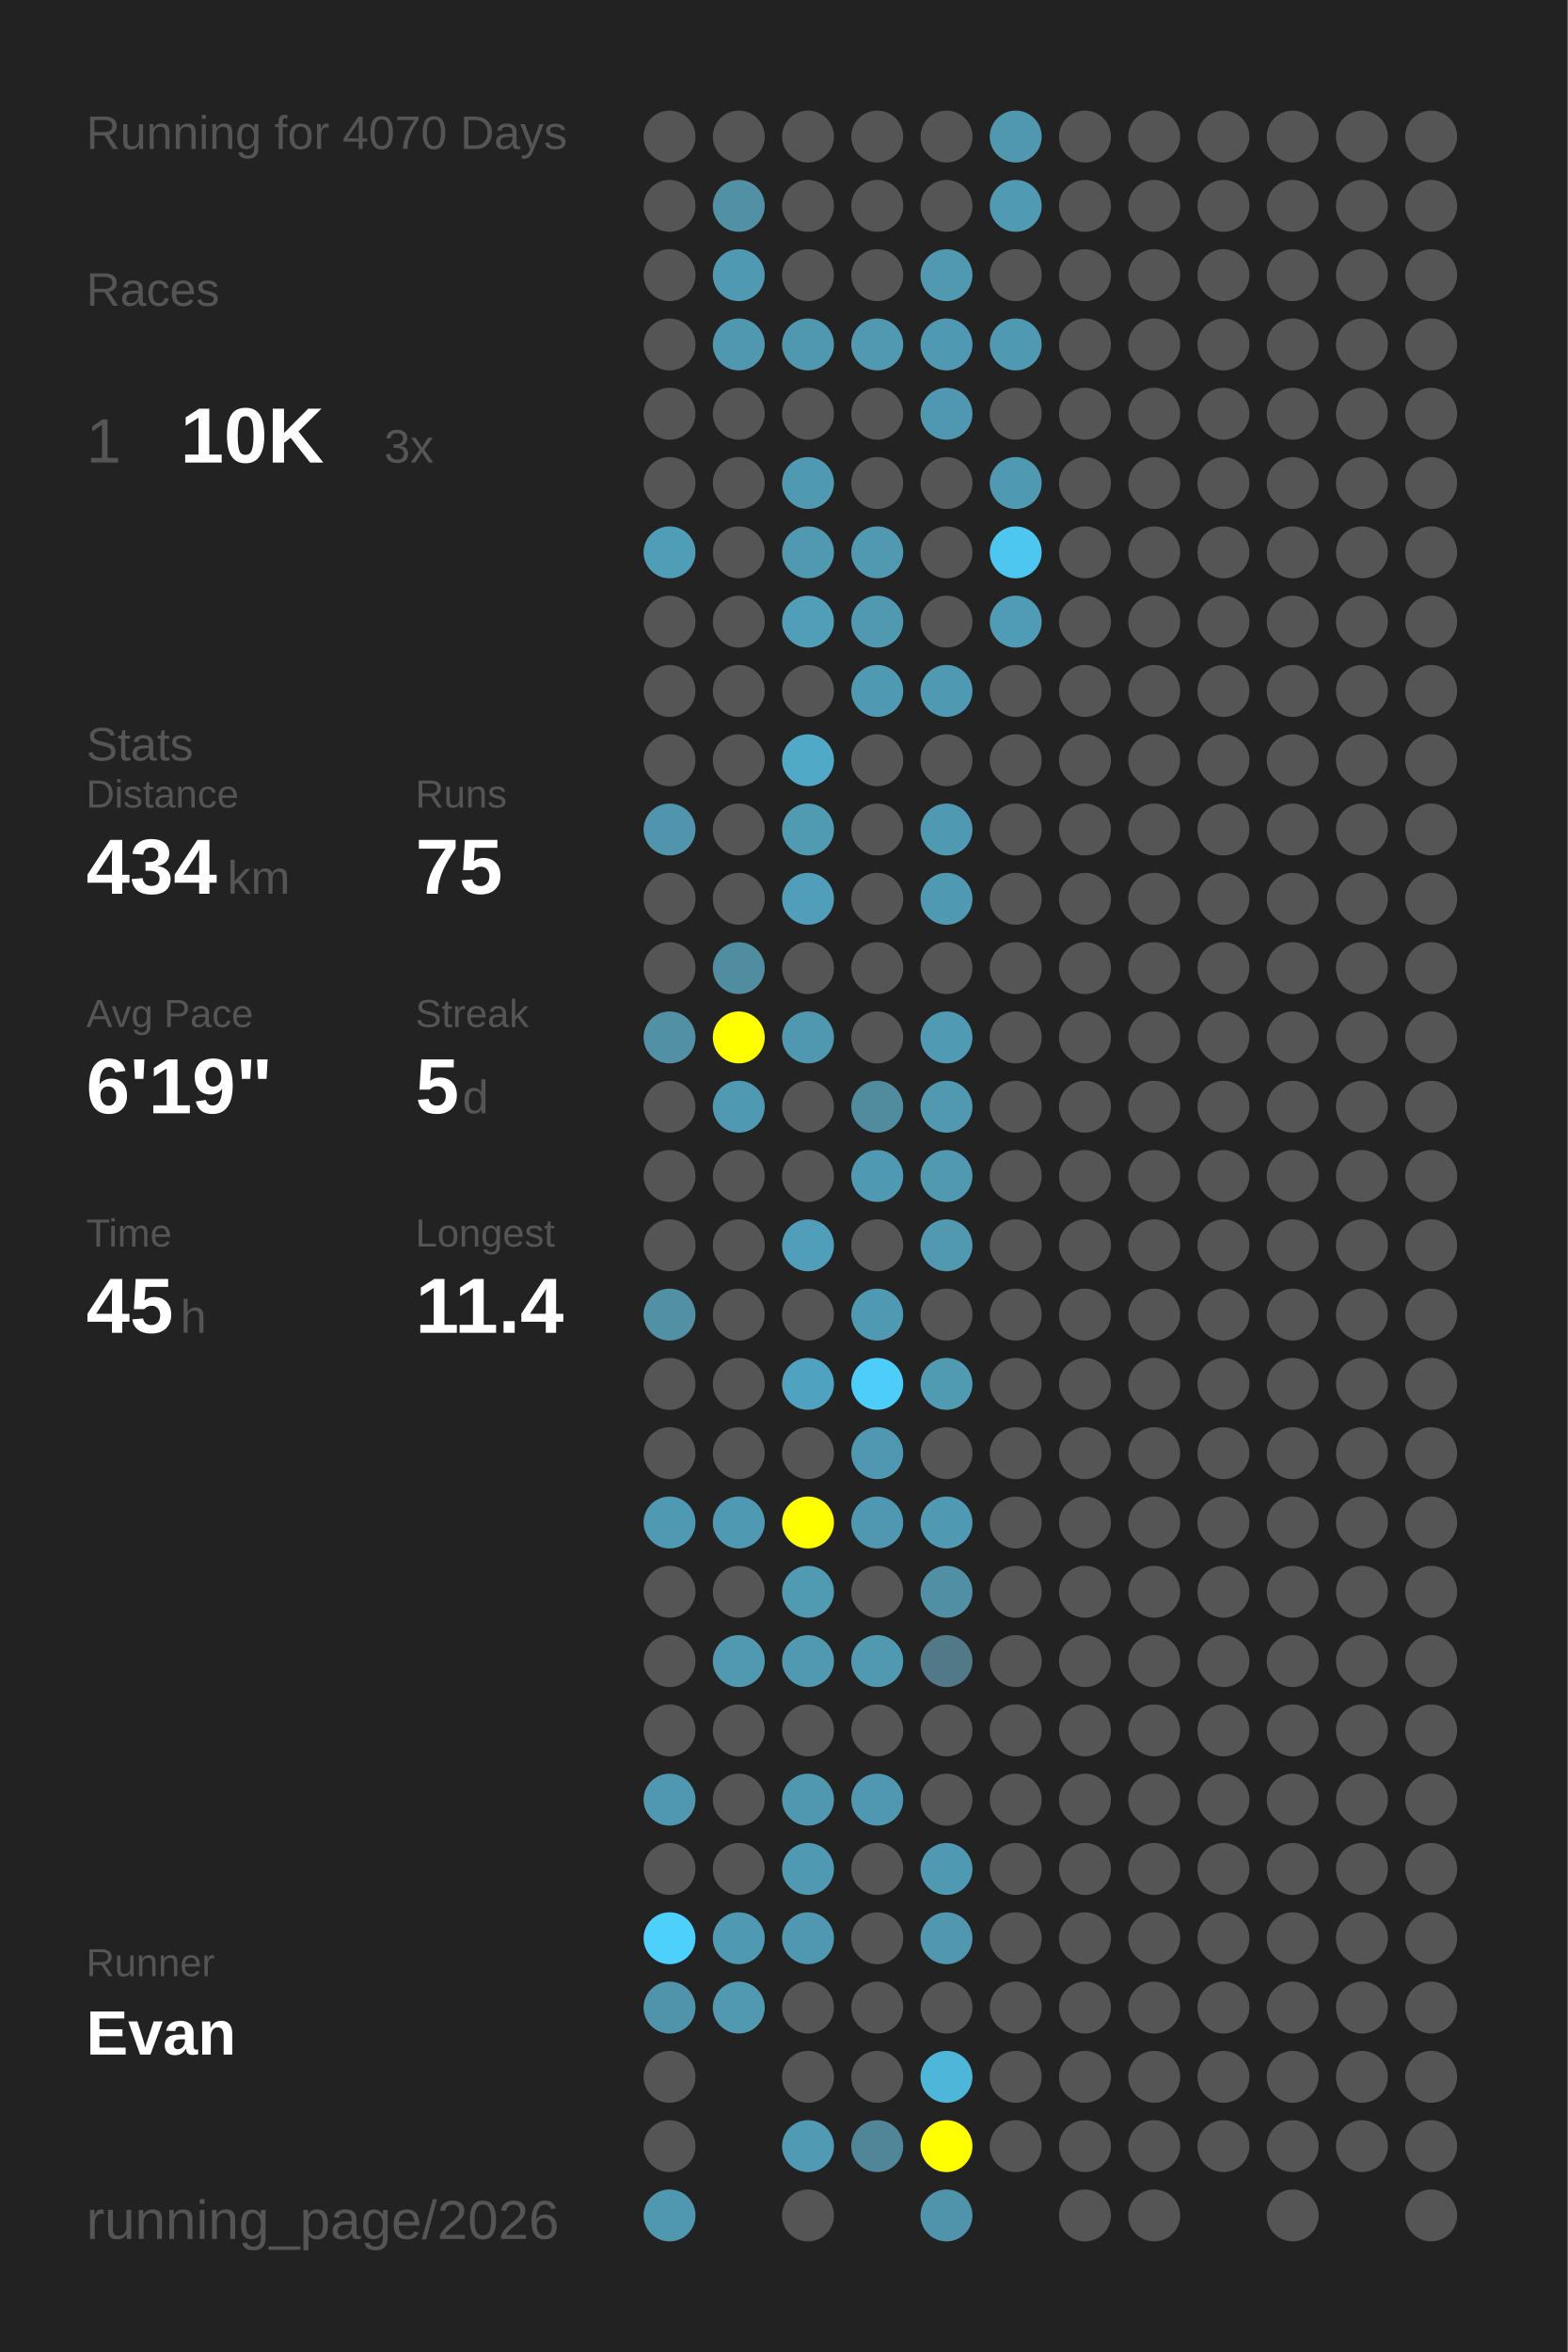
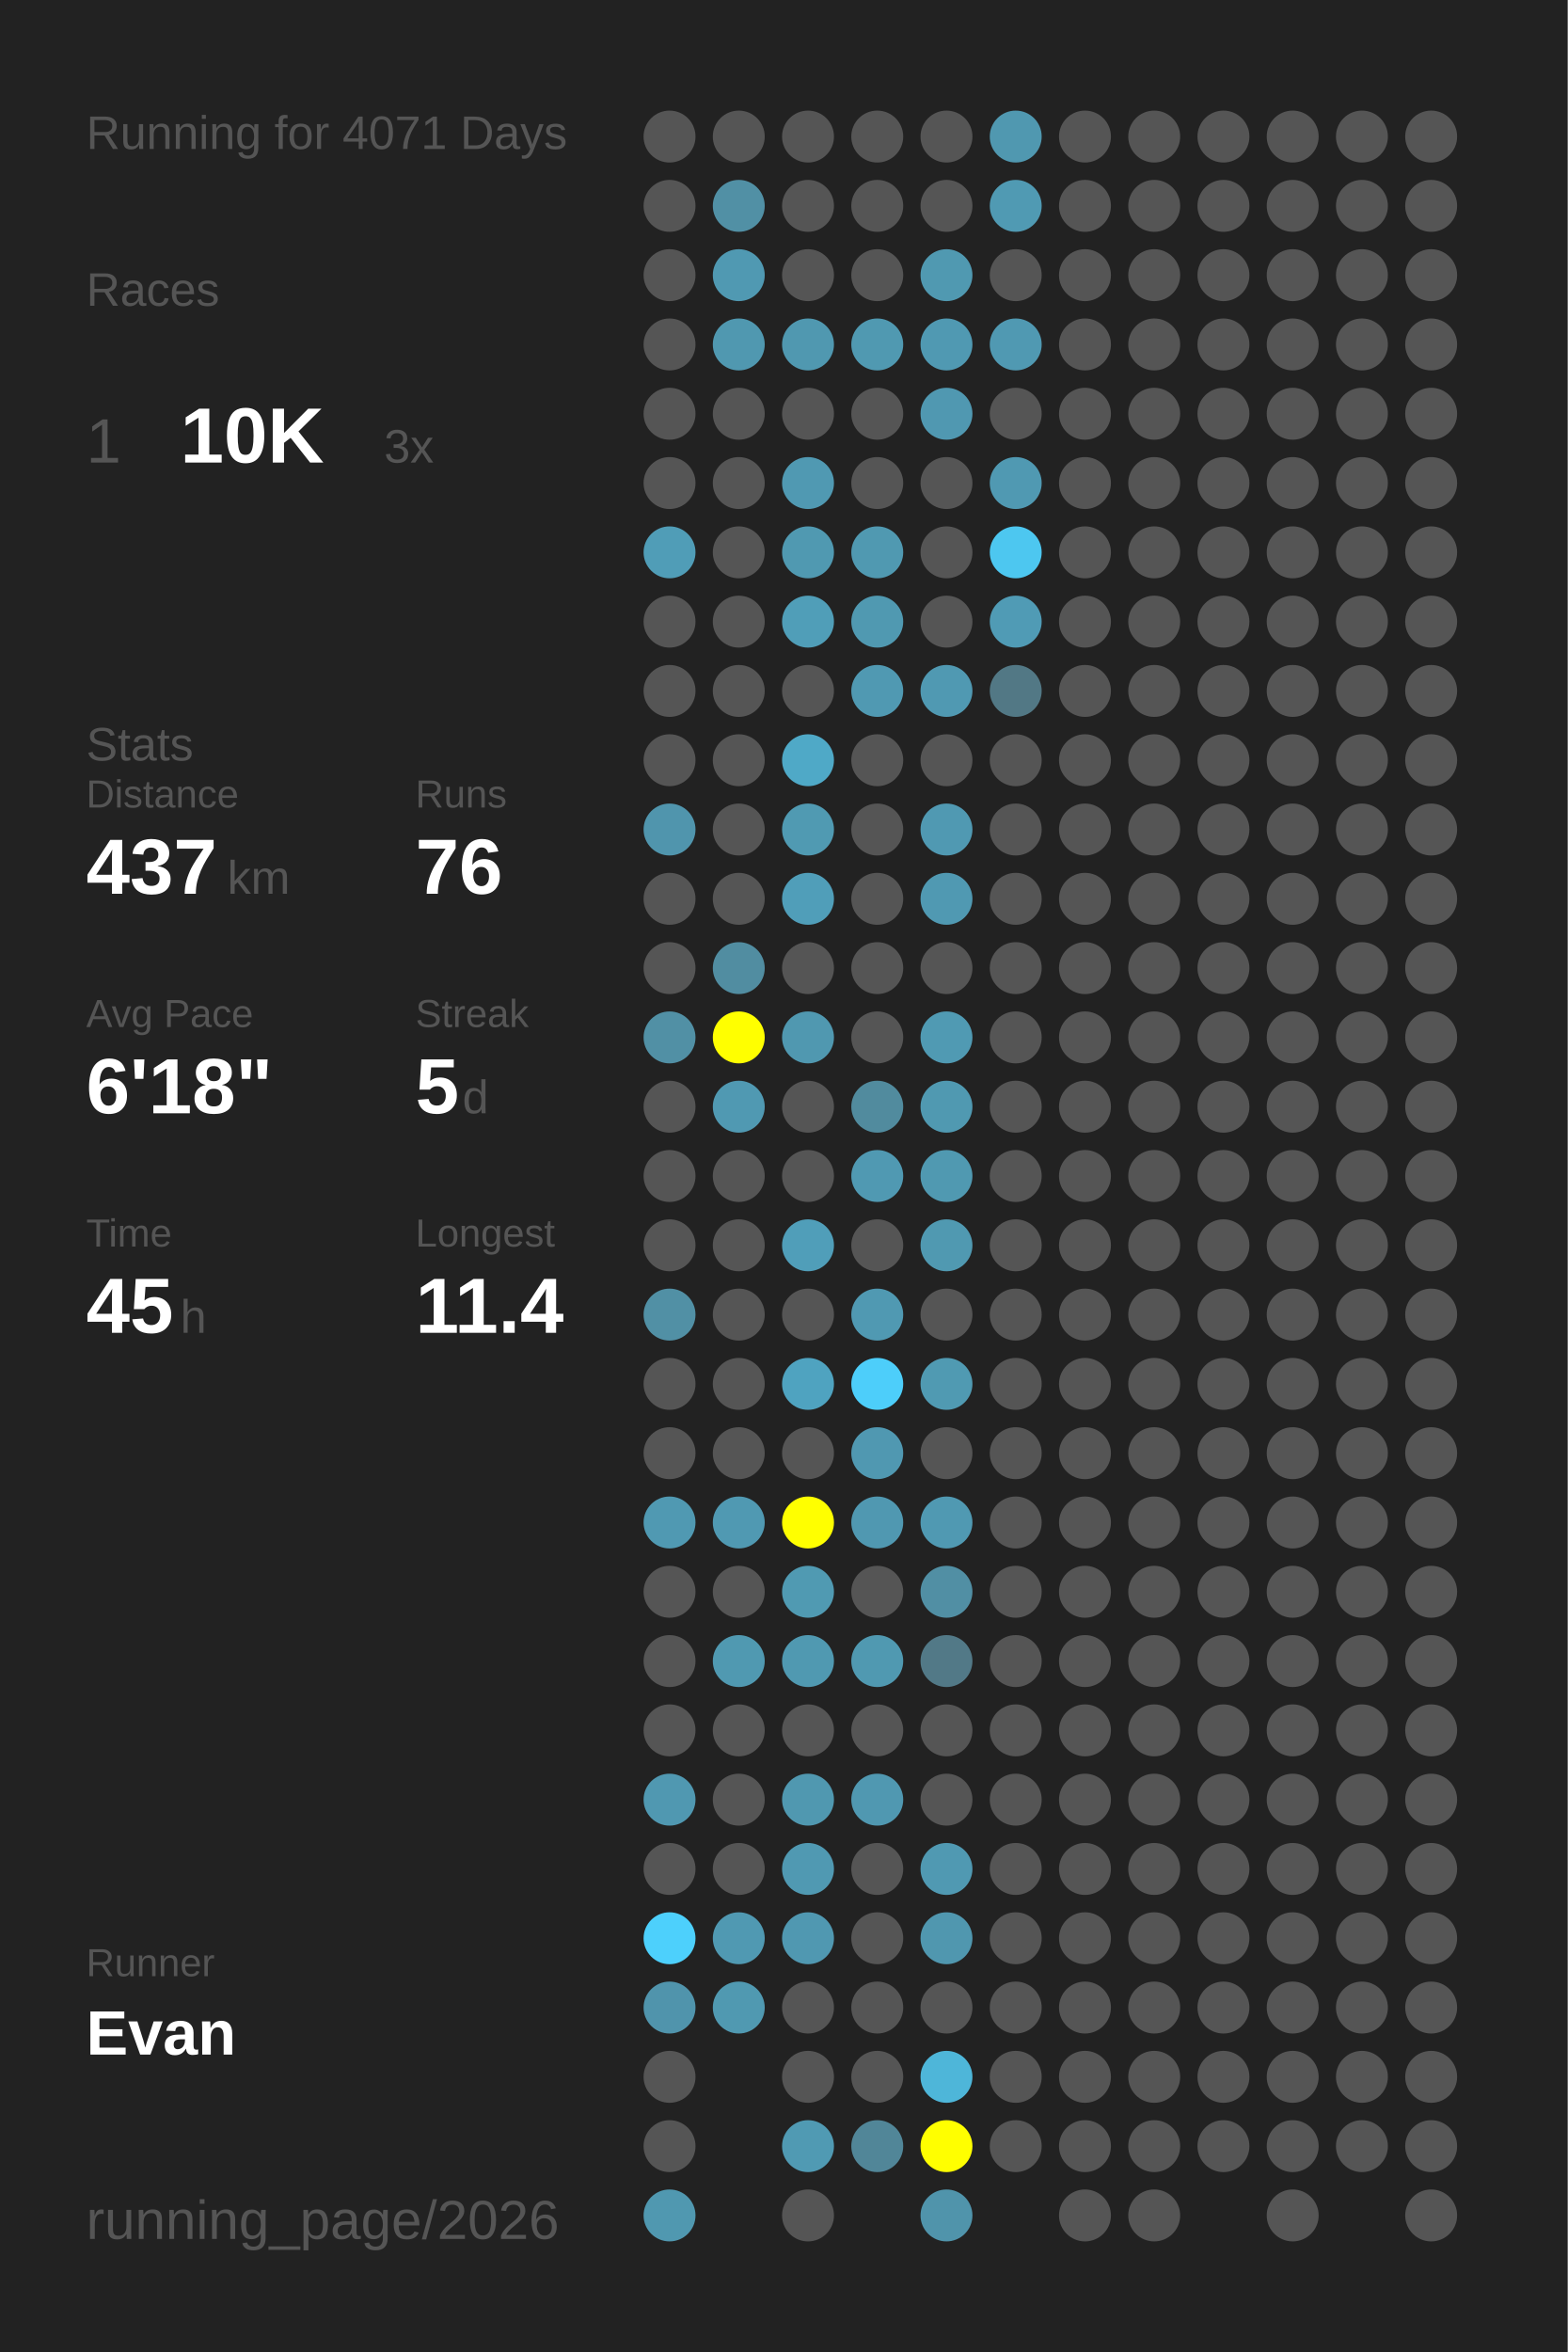
<svg xmlns="http://www.w3.org/2000/svg" baseProfile="full" height="300mm" version="1.1" viewBox="0,0,200,300" width="200mm">
  <defs />
  <rect fill="#222222" height="300" width="200" x="0" y="0" />
-   <text fill="#555555" style="font-size:6px; font-family:Arial;" x="11" y="19">Running for 4070 Days</text>
+   <text fill="#555555" style="font-size:6px; font-family:Arial;" x="11" y="19">Running for 4071 Days</text>
  <text fill="#555555" style="font-size:6px; font-family:Arial;" x="11" y="39">Races</text>
  <text fill="#555555" style="font-size:8px; font-family:Arial;" x="11" y="59">1</text>
  <text fill="#FFFFFF" style="font-size:10px; font-family:Arial; font-weight:bold;" x="23" y="59">10K</text>
  <text fill="#555555" style="font-size:6px; font-family:Arial;" x="49" y="59">3x</text>
  <text fill="#555555" style="font-size:6px; font-family:Arial;" x="11" y="97">Stats</text>
  <text fill="#555555" style="font-size:5px; font-family:Arial;" x="11" y="103">Distance</text>
-   <text fill="#FFFFFF" style="font-size:10px; font-family:Arial; font-weight:bold;" x="11" y="114">434</text>
+   <text fill="#FFFFFF" style="font-size:10px; font-family:Arial; font-weight:bold;" x="11" y="114">437</text>
  <text fill="#555555" style="font-size:6px; font-family:Arial;" x="29" y="114">km</text>
  <text fill="#555555" style="font-size:5px; font-family:Arial;" x="53" y="103">Runs</text>
-   <text fill="#FFFFFF" style="font-size:10px; font-family:Arial; font-weight:bold;" x="53" y="114">75</text>
+   <text fill="#FFFFFF" style="font-size:10px; font-family:Arial; font-weight:bold;" x="53" y="114">76</text>
  <text fill="#555555" style="font-size:5px; font-family:Arial;" x="11" y="131">Avg Pace</text>
-   <text fill="#FFFFFF" style="font-size:10px; font-family:Arial; font-weight:bold;" x="11" y="142">6'19"</text>
+   <text fill="#FFFFFF" style="font-size:10px; font-family:Arial; font-weight:bold;" x="11" y="142">6'18"</text>
  <text fill="#555555" style="font-size:5px; font-family:Arial;" x="53" y="131">Streak</text>
  <text fill="#FFFFFF" style="font-size:10px; font-family:Arial; font-weight:bold;" x="53" y="142">5</text>
  <text fill="#555555" style="font-size:6px; font-family:Arial;" x="59" y="142">d</text>
  <text fill="#555555" style="font-size:5px; font-family:Arial;" x="11" y="159">Time</text>
  <text fill="#FFFFFF" style="font-size:10px; font-family:Arial; font-weight:bold;" x="11" y="170">45</text>
  <text fill="#555555" style="font-size:6px; font-family:Arial;" x="23" y="170">h</text>
  <text fill="#555555" style="font-size:5px; font-family:Arial;" x="53" y="159">Longest</text>
  <text fill="#FFFFFF" style="font-size:10px; font-family:Arial; font-weight:bold;" x="53" y="170">11.4</text>
  <text fill="#555555" style="font-size:5px; font-family:Arial;" x="11" y="252.065">Runner</text>
  <text fill="#FFFFFF" style="font-size:8px; font-family:Arial; font-weight:bold;" x="11" y="262.065">Evan</text>
  <text fill="#555555" style="font-size:7px; font-family:Arial;" x="11" y="285.581">running_page/2026</text>
  <circle cx="85.417" cy="17.419" fill="#555555" r="3.312" />
  <circle cx="85.417" cy="26.258" fill="#555555" r="3.312" />
  <circle cx="85.417" cy="35.097" fill="#555555" r="3.312" />
  <circle cx="85.417" cy="43.935" fill="#555555" r="3.312" />
  <circle cx="85.417" cy="52.774" fill="#555555" r="3.312" />
  <circle cx="85.417" cy="61.613" fill="#555555" r="3.312" />
  <circle cx="85.417" cy="70.452" fill="#509db7" r="3.312" />
  <circle cx="85.417" cy="79.29" fill="#555555" r="3.312" />
  <circle cx="85.417" cy="88.129" fill="#555555" r="3.312" />
  <circle cx="85.417" cy="96.968" fill="#555555" r="3.312" />
  <circle cx="85.417" cy="105.806" fill="#5095ad" r="3.312" />
  <circle cx="85.417" cy="114.645" fill="#555555" r="3.312" />
  <circle cx="85.417" cy="123.484" fill="#555555" r="3.312" />
  <circle cx="85.417" cy="132.323" fill="#5190a5" r="3.312" />
  <circle cx="85.417" cy="141.161" fill="#555555" r="3.312" />
  <circle cx="85.417" cy="150" fill="#555555" r="3.312" />
  <circle cx="85.417" cy="158.839" fill="#555555" r="3.312" />
  <circle cx="85.417" cy="167.677" fill="#5190a5" r="3.312" />
  <circle cx="85.417" cy="176.516" fill="#555555" r="3.312" />
  <circle cx="85.417" cy="185.355" fill="#555555" r="3.312" />
  <circle cx="85.417" cy="194.194" fill="#5099b2" r="3.312" />
  <circle cx="85.417" cy="203.032" fill="#555555" r="3.312" />
  <circle cx="85.417" cy="211.871" fill="#555555" r="3.312" />
  <circle cx="85.417" cy="220.71" fill="#555555" r="3.312" />
  <circle cx="85.417" cy="229.548" fill="#5098b1" r="3.312" />
  <circle cx="85.417" cy="238.387" fill="#555555" r="3.312" />
  <circle cx="85.417" cy="247.226" fill="#4dd0fc" r="3.312" />
  <circle cx="85.417" cy="256.065" fill="#5094ac" r="3.312" />
  <circle cx="85.417" cy="264.903" fill="#555555" r="3.312" />
  <circle cx="85.417" cy="273.742" fill="#555555" r="3.312" />
  <circle cx="85.417" cy="282.581" fill="#5098b0" r="3.312" />
  <circle cx="94.25" cy="17.419" fill="#555555" r="3.312" />
  <circle cx="94.25" cy="26.258" fill="#5190a5" r="3.312" />
  <circle cx="94.25" cy="35.097" fill="#5099b2" r="3.312" />
  <circle cx="94.25" cy="43.935" fill="#5098b0" r="3.312" />
  <circle cx="94.25" cy="52.774" fill="#555555" r="3.312" />
  <circle cx="94.25" cy="61.613" fill="#555555" r="3.312" />
  <circle cx="94.25" cy="70.452" fill="#555555" r="3.312" />
  <circle cx="94.25" cy="79.29" fill="#555555" r="3.312" />
  <circle cx="94.25" cy="88.129" fill="#555555" r="3.312" />
  <circle cx="94.25" cy="96.968" fill="#555555" r="3.312" />
  <circle cx="94.25" cy="105.806" fill="#555555" r="3.312" />
  <circle cx="94.25" cy="114.645" fill="#555555" r="3.312" />
  <circle cx="94.25" cy="123.484" fill="#518da1" r="3.312" />
  <circle cx="94.25" cy="132.323" fill="#FFFF00" r="3.312" />
  <circle cx="94.25" cy="141.161" fill="#5099b2" r="3.312" />
  <circle cx="94.25" cy="150" fill="#555555" r="3.312" />
  <circle cx="94.25" cy="158.839" fill="#555555" r="3.312" />
  <circle cx="94.25" cy="167.677" fill="#555555" r="3.312" />
  <circle cx="94.25" cy="176.516" fill="#555555" r="3.312" />
  <circle cx="94.25" cy="185.355" fill="#555555" r="3.312" />
  <circle cx="94.25" cy="194.194" fill="#5099b2" r="3.312" />
  <circle cx="94.25" cy="203.032" fill="#555555" r="3.312" />
  <circle cx="94.25" cy="211.871" fill="#5099b1" r="3.312" />
  <circle cx="94.25" cy="220.71" fill="#555555" r="3.312" />
  <circle cx="94.25" cy="229.548" fill="#555555" r="3.312" />
  <circle cx="94.25" cy="238.387" fill="#555555" r="3.312" />
  <circle cx="94.25" cy="247.226" fill="#5099b2" r="3.312" />
  <circle cx="94.25" cy="256.065" fill="#5099b1" r="3.312" />
  <circle cx="103.083" cy="17.419" fill="#555555" r="3.312" />
  <circle cx="103.083" cy="26.258" fill="#555555" r="3.312" />
  <circle cx="103.083" cy="35.097" fill="#555555" r="3.312" />
  <circle cx="103.083" cy="43.935" fill="#5098b0" r="3.312" />
  <circle cx="103.083" cy="52.774" fill="#555555" r="3.312" />
  <circle cx="103.083" cy="61.613" fill="#5099b2" r="3.312" />
  <circle cx="103.083" cy="70.452" fill="#5099b1" r="3.312" />
  <circle cx="103.083" cy="79.29" fill="#509eb8" r="3.312" />
  <circle cx="103.083" cy="88.129" fill="#555555" r="3.312" />
  <circle cx="103.083" cy="96.968" fill="#4fa9c7" r="3.312" />
  <circle cx="103.083" cy="105.806" fill="#509ab2" r="3.312" />
  <circle cx="103.083" cy="114.645" fill="#509eb9" r="3.312" />
  <circle cx="103.083" cy="123.484" fill="#555555" r="3.312" />
  <circle cx="103.083" cy="132.323" fill="#5098b0" r="3.312" />
  <circle cx="103.083" cy="141.161" fill="#555555" r="3.312" />
  <circle cx="103.083" cy="150" fill="#555555" r="3.312" />
  <circle cx="103.083" cy="158.839" fill="#509eb9" r="3.312" />
  <circle cx="103.083" cy="167.677" fill="#555555" r="3.312" />
  <circle cx="103.083" cy="176.516" fill="#4fa3c0" r="3.312" />
  <circle cx="103.083" cy="185.355" fill="#555555" r="3.312" />
  <circle cx="103.083" cy="194.194" fill="#FFFF00" r="3.312" />
  <circle cx="103.083" cy="203.032" fill="#509ab2" r="3.312" />
  <circle cx="103.083" cy="211.871" fill="#5099b1" r="3.312" />
  <circle cx="103.083" cy="220.71" fill="#555555" r="3.312" />
  <circle cx="103.083" cy="229.548" fill="#5098b0" r="3.312" />
  <circle cx="103.083" cy="238.387" fill="#5099b2" r="3.312" />
  <circle cx="103.083" cy="247.226" fill="#5098b1" r="3.312" />
  <circle cx="103.083" cy="256.065" fill="#555555" r="3.312" />
  <circle cx="103.083" cy="264.903" fill="#555555" r="3.312" />
  <circle cx="103.083" cy="273.742" fill="#509ab3" r="3.312" />
  <circle cx="103.083" cy="282.581" fill="#555555" r="3.312" />
  <circle cx="111.917" cy="17.419" fill="#555555" r="3.312" />
  <circle cx="111.917" cy="26.258" fill="#555555" r="3.312" />
  <circle cx="111.917" cy="35.097" fill="#555555" r="3.312" />
  <circle cx="111.917" cy="43.935" fill="#5099b1" r="3.312" />
  <circle cx="111.917" cy="52.774" fill="#555555" r="3.312" />
  <circle cx="111.917" cy="61.613" fill="#555555" r="3.312" />
  <circle cx="111.917" cy="70.452" fill="#5099b1" r="3.312" />
  <circle cx="111.917" cy="79.29" fill="#5099b1" r="3.312" />
  <circle cx="111.917" cy="88.129" fill="#5099b2" r="3.312" />
  <circle cx="111.917" cy="96.968" fill="#555555" r="3.312" />
  <circle cx="111.917" cy="105.806" fill="#555555" r="3.312" />
  <circle cx="111.917" cy="114.645" fill="#555555" r="3.312" />
  <circle cx="111.917" cy="123.484" fill="#555555" r="3.312" />
  <circle cx="111.917" cy="132.323" fill="#555555" r="3.312" />
  <circle cx="111.917" cy="141.161" fill="#518b9e" r="3.312" />
  <circle cx="111.917" cy="150" fill="#5099b2" r="3.312" />
  <circle cx="111.917" cy="158.839" fill="#555555" r="3.312" />
  <circle cx="111.917" cy="167.677" fill="#5099b2" r="3.312" />
  <circle cx="111.917" cy="176.516" fill="#4dcefa" r="3.312" />
  <circle cx="111.917" cy="185.355" fill="#5098b1" r="3.312" />
  <circle cx="111.917" cy="194.194" fill="#5098b1" r="3.312" />
  <circle cx="111.917" cy="203.032" fill="#555555" r="3.312" />
  <circle cx="111.917" cy="211.871" fill="#5099b1" r="3.312" />
  <circle cx="111.917" cy="220.71" fill="#555555" r="3.312" />
  <circle cx="111.917" cy="229.548" fill="#5098b1" r="3.312" />
  <circle cx="111.917" cy="238.387" fill="#555555" r="3.312" />
  <circle cx="111.917" cy="247.226" fill="#555555" r="3.312" />
  <circle cx="111.917" cy="256.065" fill="#555555" r="3.312" />
  <circle cx="111.917" cy="264.903" fill="#555555" r="3.312" />
  <circle cx="111.917" cy="273.742" fill="#518698" r="3.312" />
  <circle cx="120.75" cy="17.419" fill="#555555" r="3.312" />
  <circle cx="120.75" cy="26.258" fill="#555555" r="3.312" />
  <circle cx="120.75" cy="35.097" fill="#5099b1" r="3.312" />
  <circle cx="120.75" cy="43.935" fill="#5099b2" r="3.312" />
  <circle cx="120.75" cy="52.774" fill="#5098b1" r="3.312" />
  <circle cx="120.75" cy="61.613" fill="#555555" r="3.312" />
  <circle cx="120.75" cy="70.452" fill="#555555" r="3.312" />
  <circle cx="120.75" cy="79.29" fill="#555555" r="3.312" />
  <circle cx="120.75" cy="88.129" fill="#5099b2" r="3.312" />
  <circle cx="120.75" cy="96.968" fill="#555555" r="3.312" />
  <circle cx="120.75" cy="105.806" fill="#5099b2" r="3.312" />
  <circle cx="120.75" cy="114.645" fill="#5099b2" r="3.312" />
  <circle cx="120.75" cy="123.484" fill="#555555" r="3.312" />
  <circle cx="120.75" cy="132.323" fill="#509ab3" r="3.312" />
  <circle cx="120.75" cy="141.161" fill="#5099b1" r="3.312" />
  <circle cx="120.75" cy="150" fill="#5099b1" r="3.312" />
  <circle cx="120.75" cy="158.839" fill="#5099b1" r="3.312" />
  <circle cx="120.75" cy="167.677" fill="#555555" r="3.312" />
  <circle cx="120.75" cy="176.516" fill="#509ab2" r="3.312" />
  <circle cx="120.75" cy="185.355" fill="#555555" r="3.312" />
  <circle cx="120.75" cy="194.194" fill="#5099b2" r="3.312" />
  <circle cx="120.75" cy="203.032" fill="#518fa4" r="3.312" />
  <circle cx="120.75" cy="211.871" fill="#527987" r="3.312" />
  <circle cx="120.75" cy="220.71" fill="#555555" r="3.312" />
  <circle cx="120.75" cy="229.548" fill="#555555" r="3.312" />
  <circle cx="120.75" cy="238.387" fill="#5099b2" r="3.312" />
  <circle cx="120.75" cy="247.226" fill="#5097af" r="3.312" />
  <circle cx="120.75" cy="256.065" fill="#555555" r="3.312" />
  <circle cx="120.75" cy="264.903" fill="#4eb6d9" r="3.312" />
  <circle cx="120.75" cy="273.742" fill="#FFFF00" r="3.312" />
  <circle cx="120.75" cy="282.581" fill="#5094ab" r="3.312" />
  <circle cx="129.583" cy="17.419" fill="#5098b0" r="3.312" />
  <circle cx="129.583" cy="26.258" fill="#509ab3" r="3.312" />
  <circle cx="129.583" cy="35.097" fill="#555555" r="3.312" />
  <circle cx="129.583" cy="43.935" fill="#5099b2" r="3.312" />
  <circle cx="129.583" cy="52.774" fill="#555555" r="3.312" />
  <circle cx="129.583" cy="61.613" fill="#5099b2" r="3.312" />
  <circle cx="129.583" cy="70.452" fill="#4dc7f0" r="3.312" />
  <circle cx="129.583" cy="79.29" fill="#509bb5" r="3.312" />
-   <circle cx="129.583" cy="88.129" fill="#555555" r="3.312" />
+   <circle cx="129.583" cy="88.129" fill="#527885" r="3.312" />
  <circle cx="129.583" cy="96.968" fill="#555555" r="3.312" />
  <circle cx="129.583" cy="105.806" fill="#555555" r="3.312" />
  <circle cx="129.583" cy="114.645" fill="#555555" r="3.312" />
  <circle cx="129.583" cy="123.484" fill="#555555" r="3.312" />
  <circle cx="129.583" cy="132.323" fill="#555555" r="3.312" />
  <circle cx="129.583" cy="141.161" fill="#555555" r="3.312" />
  <circle cx="129.583" cy="150" fill="#555555" r="3.312" />
  <circle cx="129.583" cy="158.839" fill="#555555" r="3.312" />
  <circle cx="129.583" cy="167.677" fill="#555555" r="3.312" />
  <circle cx="129.583" cy="176.516" fill="#555555" r="3.312" />
  <circle cx="129.583" cy="185.355" fill="#555555" r="3.312" />
  <circle cx="129.583" cy="194.194" fill="#555555" r="3.312" />
  <circle cx="129.583" cy="203.032" fill="#555555" r="3.312" />
  <circle cx="129.583" cy="211.871" fill="#555555" r="3.312" />
  <circle cx="129.583" cy="220.71" fill="#555555" r="3.312" />
  <circle cx="129.583" cy="229.548" fill="#555555" r="3.312" />
  <circle cx="129.583" cy="238.387" fill="#555555" r="3.312" />
  <circle cx="129.583" cy="247.226" fill="#555555" r="3.312" />
  <circle cx="129.583" cy="256.065" fill="#555555" r="3.312" />
  <circle cx="129.583" cy="264.903" fill="#555555" r="3.312" />
  <circle cx="129.583" cy="273.742" fill="#555555" r="3.312" />
  <circle cx="138.417" cy="17.419" fill="#555555" r="3.312" />
  <circle cx="138.417" cy="26.258" fill="#555555" r="3.312" />
  <circle cx="138.417" cy="35.097" fill="#555555" r="3.312" />
  <circle cx="138.417" cy="43.935" fill="#555555" r="3.312" />
  <circle cx="138.417" cy="52.774" fill="#555555" r="3.312" />
  <circle cx="138.417" cy="61.613" fill="#555555" r="3.312" />
  <circle cx="138.417" cy="70.452" fill="#555555" r="3.312" />
  <circle cx="138.417" cy="79.29" fill="#555555" r="3.312" />
  <circle cx="138.417" cy="88.129" fill="#555555" r="3.312" />
  <circle cx="138.417" cy="96.968" fill="#555555" r="3.312" />
  <circle cx="138.417" cy="105.806" fill="#555555" r="3.312" />
  <circle cx="138.417" cy="114.645" fill="#555555" r="3.312" />
  <circle cx="138.417" cy="123.484" fill="#555555" r="3.312" />
  <circle cx="138.417" cy="132.323" fill="#555555" r="3.312" />
  <circle cx="138.417" cy="141.161" fill="#555555" r="3.312" />
  <circle cx="138.417" cy="150" fill="#555555" r="3.312" />
  <circle cx="138.417" cy="158.839" fill="#555555" r="3.312" />
  <circle cx="138.417" cy="167.677" fill="#555555" r="3.312" />
  <circle cx="138.417" cy="176.516" fill="#555555" r="3.312" />
  <circle cx="138.417" cy="185.355" fill="#555555" r="3.312" />
  <circle cx="138.417" cy="194.194" fill="#555555" r="3.312" />
  <circle cx="138.417" cy="203.032" fill="#555555" r="3.312" />
  <circle cx="138.417" cy="211.871" fill="#555555" r="3.312" />
  <circle cx="138.417" cy="220.71" fill="#555555" r="3.312" />
  <circle cx="138.417" cy="229.548" fill="#555555" r="3.312" />
  <circle cx="138.417" cy="238.387" fill="#555555" r="3.312" />
  <circle cx="138.417" cy="247.226" fill="#555555" r="3.312" />
  <circle cx="138.417" cy="256.065" fill="#555555" r="3.312" />
  <circle cx="138.417" cy="264.903" fill="#555555" r="3.312" />
  <circle cx="138.417" cy="273.742" fill="#555555" r="3.312" />
  <circle cx="138.417" cy="282.581" fill="#555555" r="3.312" />
  <circle cx="147.25" cy="17.419" fill="#555555" r="3.312" />
  <circle cx="147.25" cy="26.258" fill="#555555" r="3.312" />
  <circle cx="147.25" cy="35.097" fill="#555555" r="3.312" />
  <circle cx="147.25" cy="43.935" fill="#555555" r="3.312" />
  <circle cx="147.25" cy="52.774" fill="#555555" r="3.312" />
  <circle cx="147.25" cy="61.613" fill="#555555" r="3.312" />
  <circle cx="147.25" cy="70.452" fill="#555555" r="3.312" />
  <circle cx="147.25" cy="79.29" fill="#555555" r="3.312" />
  <circle cx="147.25" cy="88.129" fill="#555555" r="3.312" />
  <circle cx="147.25" cy="96.968" fill="#555555" r="3.312" />
  <circle cx="147.25" cy="105.806" fill="#555555" r="3.312" />
  <circle cx="147.25" cy="114.645" fill="#555555" r="3.312" />
  <circle cx="147.25" cy="123.484" fill="#555555" r="3.312" />
  <circle cx="147.25" cy="132.323" fill="#555555" r="3.312" />
  <circle cx="147.25" cy="141.161" fill="#555555" r="3.312" />
  <circle cx="147.25" cy="150" fill="#555555" r="3.312" />
  <circle cx="147.25" cy="158.839" fill="#555555" r="3.312" />
  <circle cx="147.25" cy="167.677" fill="#555555" r="3.312" />
  <circle cx="147.25" cy="176.516" fill="#555555" r="3.312" />
  <circle cx="147.25" cy="185.355" fill="#555555" r="3.312" />
  <circle cx="147.25" cy="194.194" fill="#555555" r="3.312" />
  <circle cx="147.25" cy="203.032" fill="#555555" r="3.312" />
  <circle cx="147.25" cy="211.871" fill="#555555" r="3.312" />
  <circle cx="147.25" cy="220.71" fill="#555555" r="3.312" />
  <circle cx="147.25" cy="229.548" fill="#555555" r="3.312" />
  <circle cx="147.25" cy="238.387" fill="#555555" r="3.312" />
  <circle cx="147.25" cy="247.226" fill="#555555" r="3.312" />
  <circle cx="147.25" cy="256.065" fill="#555555" r="3.312" />
  <circle cx="147.25" cy="264.903" fill="#555555" r="3.312" />
  <circle cx="147.25" cy="273.742" fill="#555555" r="3.312" />
  <circle cx="147.25" cy="282.581" fill="#555555" r="3.312" />
  <circle cx="156.083" cy="17.419" fill="#555555" r="3.312" />
  <circle cx="156.083" cy="26.258" fill="#555555" r="3.312" />
  <circle cx="156.083" cy="35.097" fill="#555555" r="3.312" />
  <circle cx="156.083" cy="43.935" fill="#555555" r="3.312" />
  <circle cx="156.083" cy="52.774" fill="#555555" r="3.312" />
  <circle cx="156.083" cy="61.613" fill="#555555" r="3.312" />
  <circle cx="156.083" cy="70.452" fill="#555555" r="3.312" />
  <circle cx="156.083" cy="79.29" fill="#555555" r="3.312" />
  <circle cx="156.083" cy="88.129" fill="#555555" r="3.312" />
  <circle cx="156.083" cy="96.968" fill="#555555" r="3.312" />
  <circle cx="156.083" cy="105.806" fill="#555555" r="3.312" />
  <circle cx="156.083" cy="114.645" fill="#555555" r="3.312" />
  <circle cx="156.083" cy="123.484" fill="#555555" r="3.312" />
  <circle cx="156.083" cy="132.323" fill="#555555" r="3.312" />
  <circle cx="156.083" cy="141.161" fill="#555555" r="3.312" />
  <circle cx="156.083" cy="150" fill="#555555" r="3.312" />
  <circle cx="156.083" cy="158.839" fill="#555555" r="3.312" />
  <circle cx="156.083" cy="167.677" fill="#555555" r="3.312" />
  <circle cx="156.083" cy="176.516" fill="#555555" r="3.312" />
  <circle cx="156.083" cy="185.355" fill="#555555" r="3.312" />
  <circle cx="156.083" cy="194.194" fill="#555555" r="3.312" />
  <circle cx="156.083" cy="203.032" fill="#555555" r="3.312" />
  <circle cx="156.083" cy="211.871" fill="#555555" r="3.312" />
  <circle cx="156.083" cy="220.71" fill="#555555" r="3.312" />
  <circle cx="156.083" cy="229.548" fill="#555555" r="3.312" />
  <circle cx="156.083" cy="238.387" fill="#555555" r="3.312" />
  <circle cx="156.083" cy="247.226" fill="#555555" r="3.312" />
  <circle cx="156.083" cy="256.065" fill="#555555" r="3.312" />
  <circle cx="156.083" cy="264.903" fill="#555555" r="3.312" />
  <circle cx="156.083" cy="273.742" fill="#555555" r="3.312" />
  <circle cx="164.917" cy="17.419" fill="#555555" r="3.312" />
  <circle cx="164.917" cy="26.258" fill="#555555" r="3.312" />
  <circle cx="164.917" cy="35.097" fill="#555555" r="3.312" />
  <circle cx="164.917" cy="43.935" fill="#555555" r="3.312" />
  <circle cx="164.917" cy="52.774" fill="#555555" r="3.312" />
  <circle cx="164.917" cy="61.613" fill="#555555" r="3.312" />
  <circle cx="164.917" cy="70.452" fill="#555555" r="3.312" />
  <circle cx="164.917" cy="79.29" fill="#555555" r="3.312" />
  <circle cx="164.917" cy="88.129" fill="#555555" r="3.312" />
  <circle cx="164.917" cy="96.968" fill="#555555" r="3.312" />
  <circle cx="164.917" cy="105.806" fill="#555555" r="3.312" />
  <circle cx="164.917" cy="114.645" fill="#555555" r="3.312" />
  <circle cx="164.917" cy="123.484" fill="#555555" r="3.312" />
  <circle cx="164.917" cy="132.323" fill="#555555" r="3.312" />
  <circle cx="164.917" cy="141.161" fill="#555555" r="3.312" />
  <circle cx="164.917" cy="150" fill="#555555" r="3.312" />
  <circle cx="164.917" cy="158.839" fill="#555555" r="3.312" />
  <circle cx="164.917" cy="167.677" fill="#555555" r="3.312" />
  <circle cx="164.917" cy="176.516" fill="#555555" r="3.312" />
  <circle cx="164.917" cy="185.355" fill="#555555" r="3.312" />
  <circle cx="164.917" cy="194.194" fill="#555555" r="3.312" />
  <circle cx="164.917" cy="203.032" fill="#555555" r="3.312" />
  <circle cx="164.917" cy="211.871" fill="#555555" r="3.312" />
  <circle cx="164.917" cy="220.71" fill="#555555" r="3.312" />
  <circle cx="164.917" cy="229.548" fill="#555555" r="3.312" />
  <circle cx="164.917" cy="238.387" fill="#555555" r="3.312" />
  <circle cx="164.917" cy="247.226" fill="#555555" r="3.312" />
  <circle cx="164.917" cy="256.065" fill="#555555" r="3.312" />
  <circle cx="164.917" cy="264.903" fill="#555555" r="3.312" />
  <circle cx="164.917" cy="273.742" fill="#555555" r="3.312" />
  <circle cx="164.917" cy="282.581" fill="#555555" r="3.312" />
  <circle cx="173.75" cy="17.419" fill="#555555" r="3.312" />
  <circle cx="173.75" cy="26.258" fill="#555555" r="3.312" />
  <circle cx="173.75" cy="35.097" fill="#555555" r="3.312" />
  <circle cx="173.75" cy="43.935" fill="#555555" r="3.312" />
  <circle cx="173.75" cy="52.774" fill="#555555" r="3.312" />
  <circle cx="173.75" cy="61.613" fill="#555555" r="3.312" />
  <circle cx="173.75" cy="70.452" fill="#555555" r="3.312" />
  <circle cx="173.75" cy="79.29" fill="#555555" r="3.312" />
  <circle cx="173.75" cy="88.129" fill="#555555" r="3.312" />
  <circle cx="173.75" cy="96.968" fill="#555555" r="3.312" />
  <circle cx="173.75" cy="105.806" fill="#555555" r="3.312" />
  <circle cx="173.75" cy="114.645" fill="#555555" r="3.312" />
  <circle cx="173.75" cy="123.484" fill="#555555" r="3.312" />
  <circle cx="173.75" cy="132.323" fill="#555555" r="3.312" />
  <circle cx="173.75" cy="141.161" fill="#555555" r="3.312" />
  <circle cx="173.75" cy="150" fill="#555555" r="3.312" />
  <circle cx="173.75" cy="158.839" fill="#555555" r="3.312" />
  <circle cx="173.75" cy="167.677" fill="#555555" r="3.312" />
  <circle cx="173.75" cy="176.516" fill="#555555" r="3.312" />
  <circle cx="173.75" cy="185.355" fill="#555555" r="3.312" />
  <circle cx="173.75" cy="194.194" fill="#555555" r="3.312" />
  <circle cx="173.75" cy="203.032" fill="#555555" r="3.312" />
  <circle cx="173.75" cy="211.871" fill="#555555" r="3.312" />
  <circle cx="173.75" cy="220.71" fill="#555555" r="3.312" />
  <circle cx="173.75" cy="229.548" fill="#555555" r="3.312" />
  <circle cx="173.75" cy="238.387" fill="#555555" r="3.312" />
  <circle cx="173.75" cy="247.226" fill="#555555" r="3.312" />
  <circle cx="173.75" cy="256.065" fill="#555555" r="3.312" />
  <circle cx="173.75" cy="264.903" fill="#555555" r="3.312" />
  <circle cx="173.75" cy="273.742" fill="#555555" r="3.312" />
  <circle cx="182.583" cy="17.419" fill="#555555" r="3.312" />
  <circle cx="182.583" cy="26.258" fill="#555555" r="3.312" />
  <circle cx="182.583" cy="35.097" fill="#555555" r="3.312" />
  <circle cx="182.583" cy="43.935" fill="#555555" r="3.312" />
  <circle cx="182.583" cy="52.774" fill="#555555" r="3.312" />
  <circle cx="182.583" cy="61.613" fill="#555555" r="3.312" />
  <circle cx="182.583" cy="70.452" fill="#555555" r="3.312" />
  <circle cx="182.583" cy="79.29" fill="#555555" r="3.312" />
  <circle cx="182.583" cy="88.129" fill="#555555" r="3.312" />
  <circle cx="182.583" cy="96.968" fill="#555555" r="3.312" />
  <circle cx="182.583" cy="105.806" fill="#555555" r="3.312" />
  <circle cx="182.583" cy="114.645" fill="#555555" r="3.312" />
  <circle cx="182.583" cy="123.484" fill="#555555" r="3.312" />
  <circle cx="182.583" cy="132.323" fill="#555555" r="3.312" />
  <circle cx="182.583" cy="141.161" fill="#555555" r="3.312" />
  <circle cx="182.583" cy="150" fill="#555555" r="3.312" />
  <circle cx="182.583" cy="158.839" fill="#555555" r="3.312" />
  <circle cx="182.583" cy="167.677" fill="#555555" r="3.312" />
  <circle cx="182.583" cy="176.516" fill="#555555" r="3.312" />
  <circle cx="182.583" cy="185.355" fill="#555555" r="3.312" />
  <circle cx="182.583" cy="194.194" fill="#555555" r="3.312" />
  <circle cx="182.583" cy="203.032" fill="#555555" r="3.312" />
  <circle cx="182.583" cy="211.871" fill="#555555" r="3.312" />
  <circle cx="182.583" cy="220.71" fill="#555555" r="3.312" />
  <circle cx="182.583" cy="229.548" fill="#555555" r="3.312" />
  <circle cx="182.583" cy="238.387" fill="#555555" r="3.312" />
  <circle cx="182.583" cy="247.226" fill="#555555" r="3.312" />
  <circle cx="182.583" cy="256.065" fill="#555555" r="3.312" />
  <circle cx="182.583" cy="264.903" fill="#555555" r="3.312" />
  <circle cx="182.583" cy="273.742" fill="#555555" r="3.312" />
  <circle cx="182.583" cy="282.581" fill="#555555" r="3.312" />
</svg>
